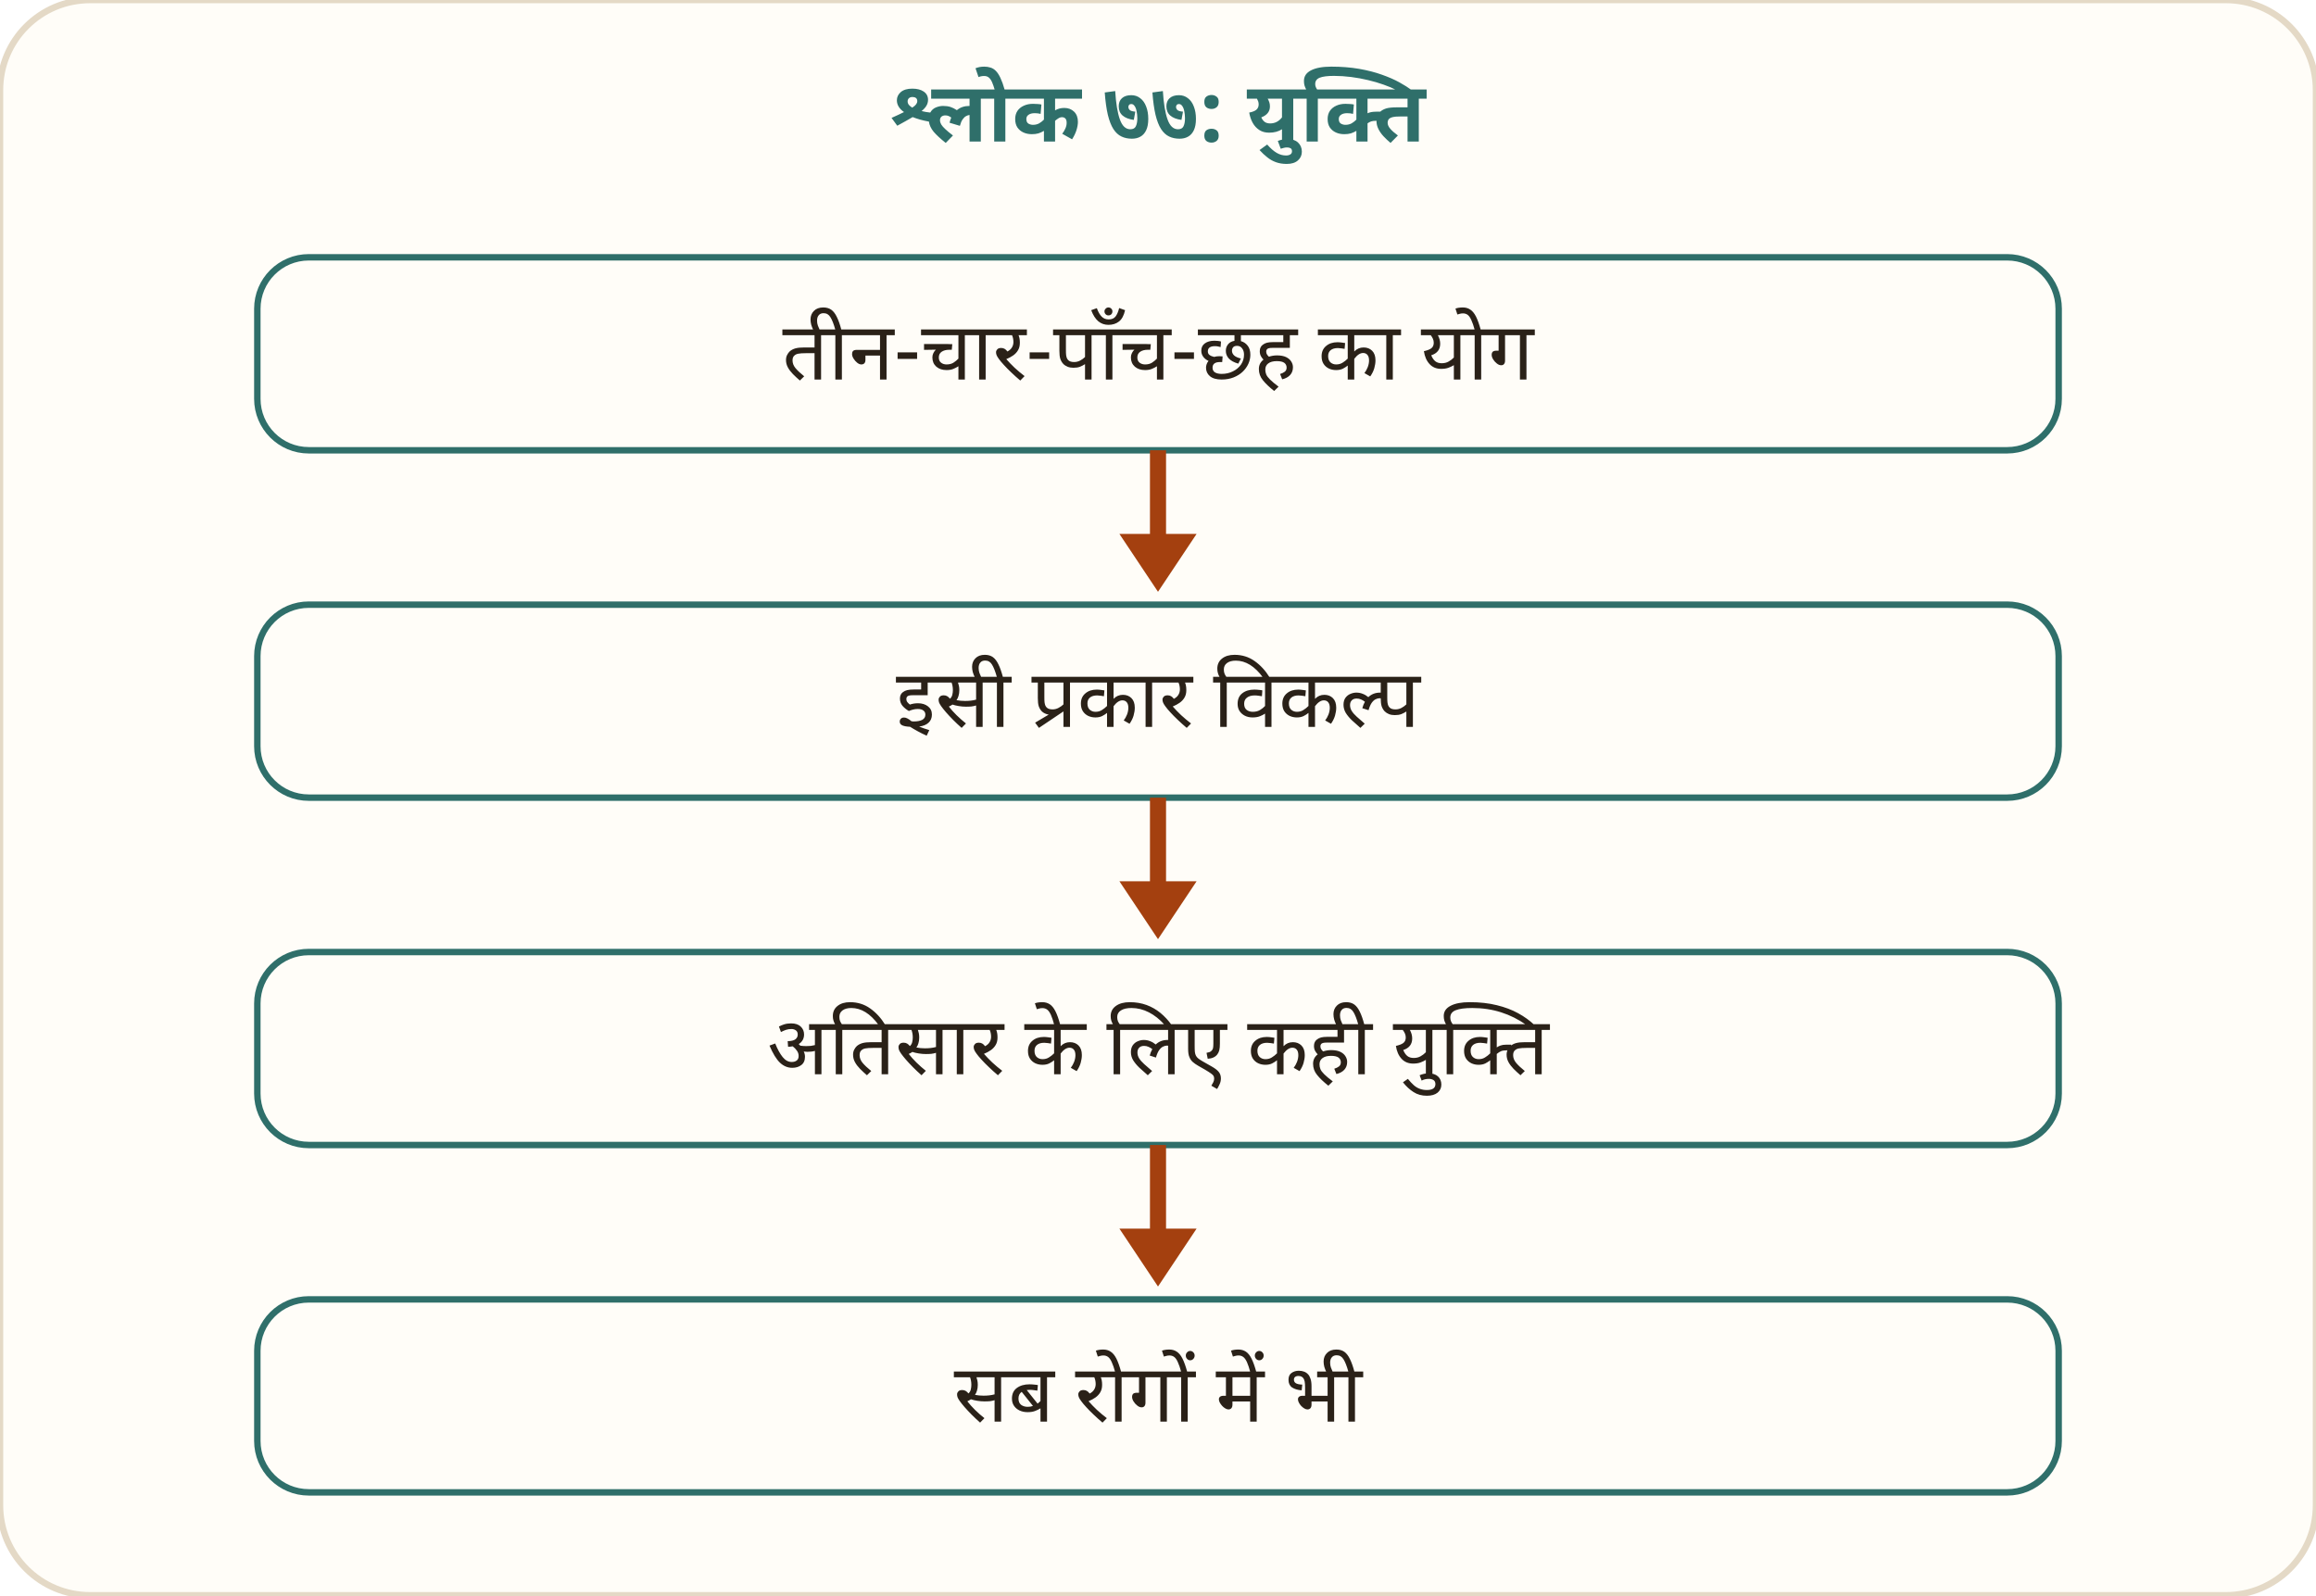
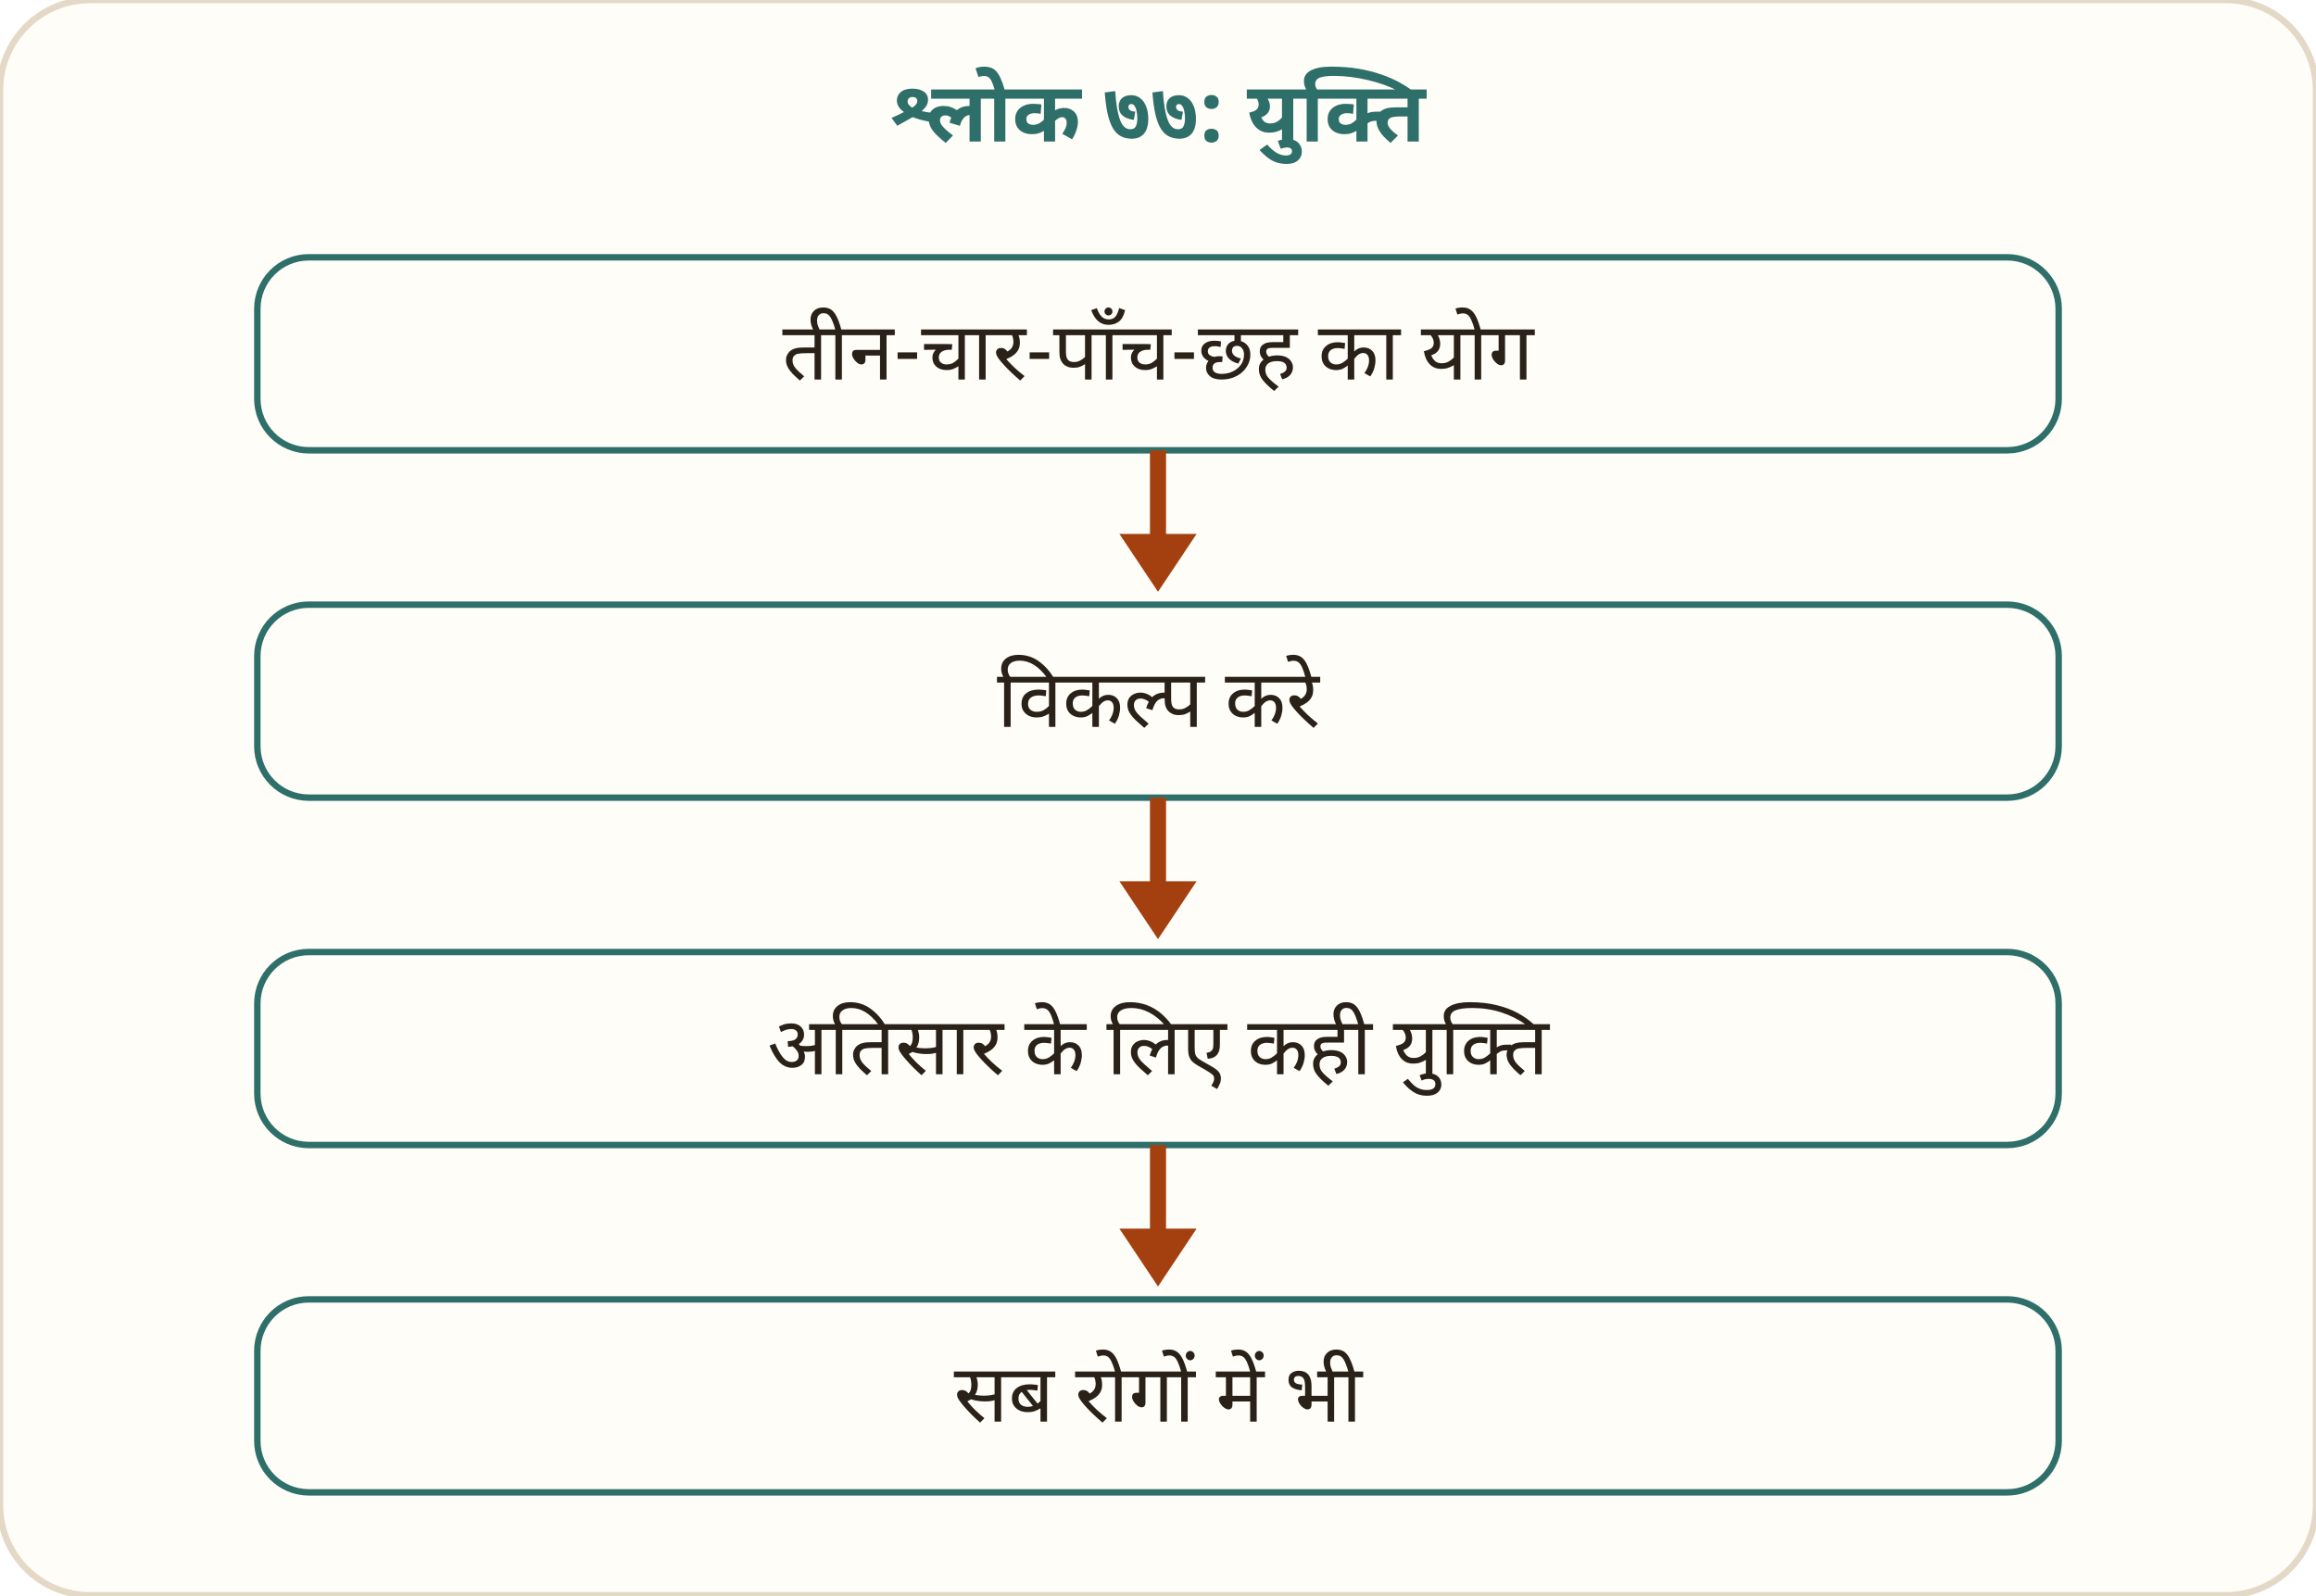
<svg xmlns="http://www.w3.org/2000/svg" viewBox="0 0 360 248" role="img">
  <rect width="360" height="248" rx="14" fill="#fffdf8" stroke="#e4d9c6" />
  <text x="180" y="22" font-family="'Noto Sans Devanagari','Mukta','Nirmala UI','Mangal',sans-serif" font-size="13" font-weight="700" fill="#2f6f6a" text-anchor="middle">श्लोक ७७: युक्ति</text>
  <rect x="40" y="40" width="280" height="30" rx="8" fill="#fffdf8" stroke="#2f6f6a" />
  <text x="180.0" y="59.0" font-family="'Noto Sans Devanagari','Mukta','Nirmala UI','Mangal',sans-serif" font-size="12.5" font-weight="500" fill="#2a2118" text-anchor="middle">तीन-चार-पाँच-छह का योग</text>
  <line x1="180" y1="70" x2="180" y2="86" stroke="#a4400f" stroke-width="2.5" />
  <polygon points="180,92 174,83 186,83" fill="#a4400f" />
  <rect x="40" y="94" width="280" height="30" rx="8" fill="#fffdf8" stroke="#2f6f6a" />
-   <text x="180.0" y="113.0" font-family="'Noto Sans Devanagari','Mukta','Nirmala UI','Mangal',sans-serif" font-size="12.5" font-weight="500" fill="#2a2118" text-anchor="middle">इसी प्रकार विकल्प</text>
+   <text x="180.0" y="113.0" font-family="'Noto Sans Devanagari','Mukta','Nirmala UI','Mangal',sans-serif" font-size="12.5" font-weight="500" fill="#2a2118" text-anchor="middle">विकल्प करे</text>
  <line x1="180" y1="124" x2="180" y2="140" stroke="#a4400f" stroke-width="2.5" />
  <polygon points="180,146 174,137 186,137" fill="#a4400f" />
  <rect x="40" y="148" width="280" height="30" rx="8" fill="#fffdf8" stroke="#2f6f6a" />
  <text x="180.0" y="167.0" font-family="'Noto Sans Devanagari','Mukta','Nirmala UI','Mangal',sans-serif" font-size="12.5" font-weight="500" fill="#2a2118" text-anchor="middle">अतिसार के लिए कही युक्ति</text>
  <line x1="180" y1="178" x2="180" y2="194" stroke="#a4400f" stroke-width="2.5" />
  <polygon points="180,200 174,191 186,191" fill="#a4400f" />
  <rect x="40" y="202" width="280" height="30" rx="8" fill="#fffdf8" stroke="#2f6f6a" />
  <text x="180.0" y="221.0" font-family="'Noto Sans Devanagari','Mukta','Nirmala UI','Mangal',sans-serif" font-size="12.5" font-weight="500" fill="#2a2118" text-anchor="middle">सब रोगों में भी</text>
</svg>
